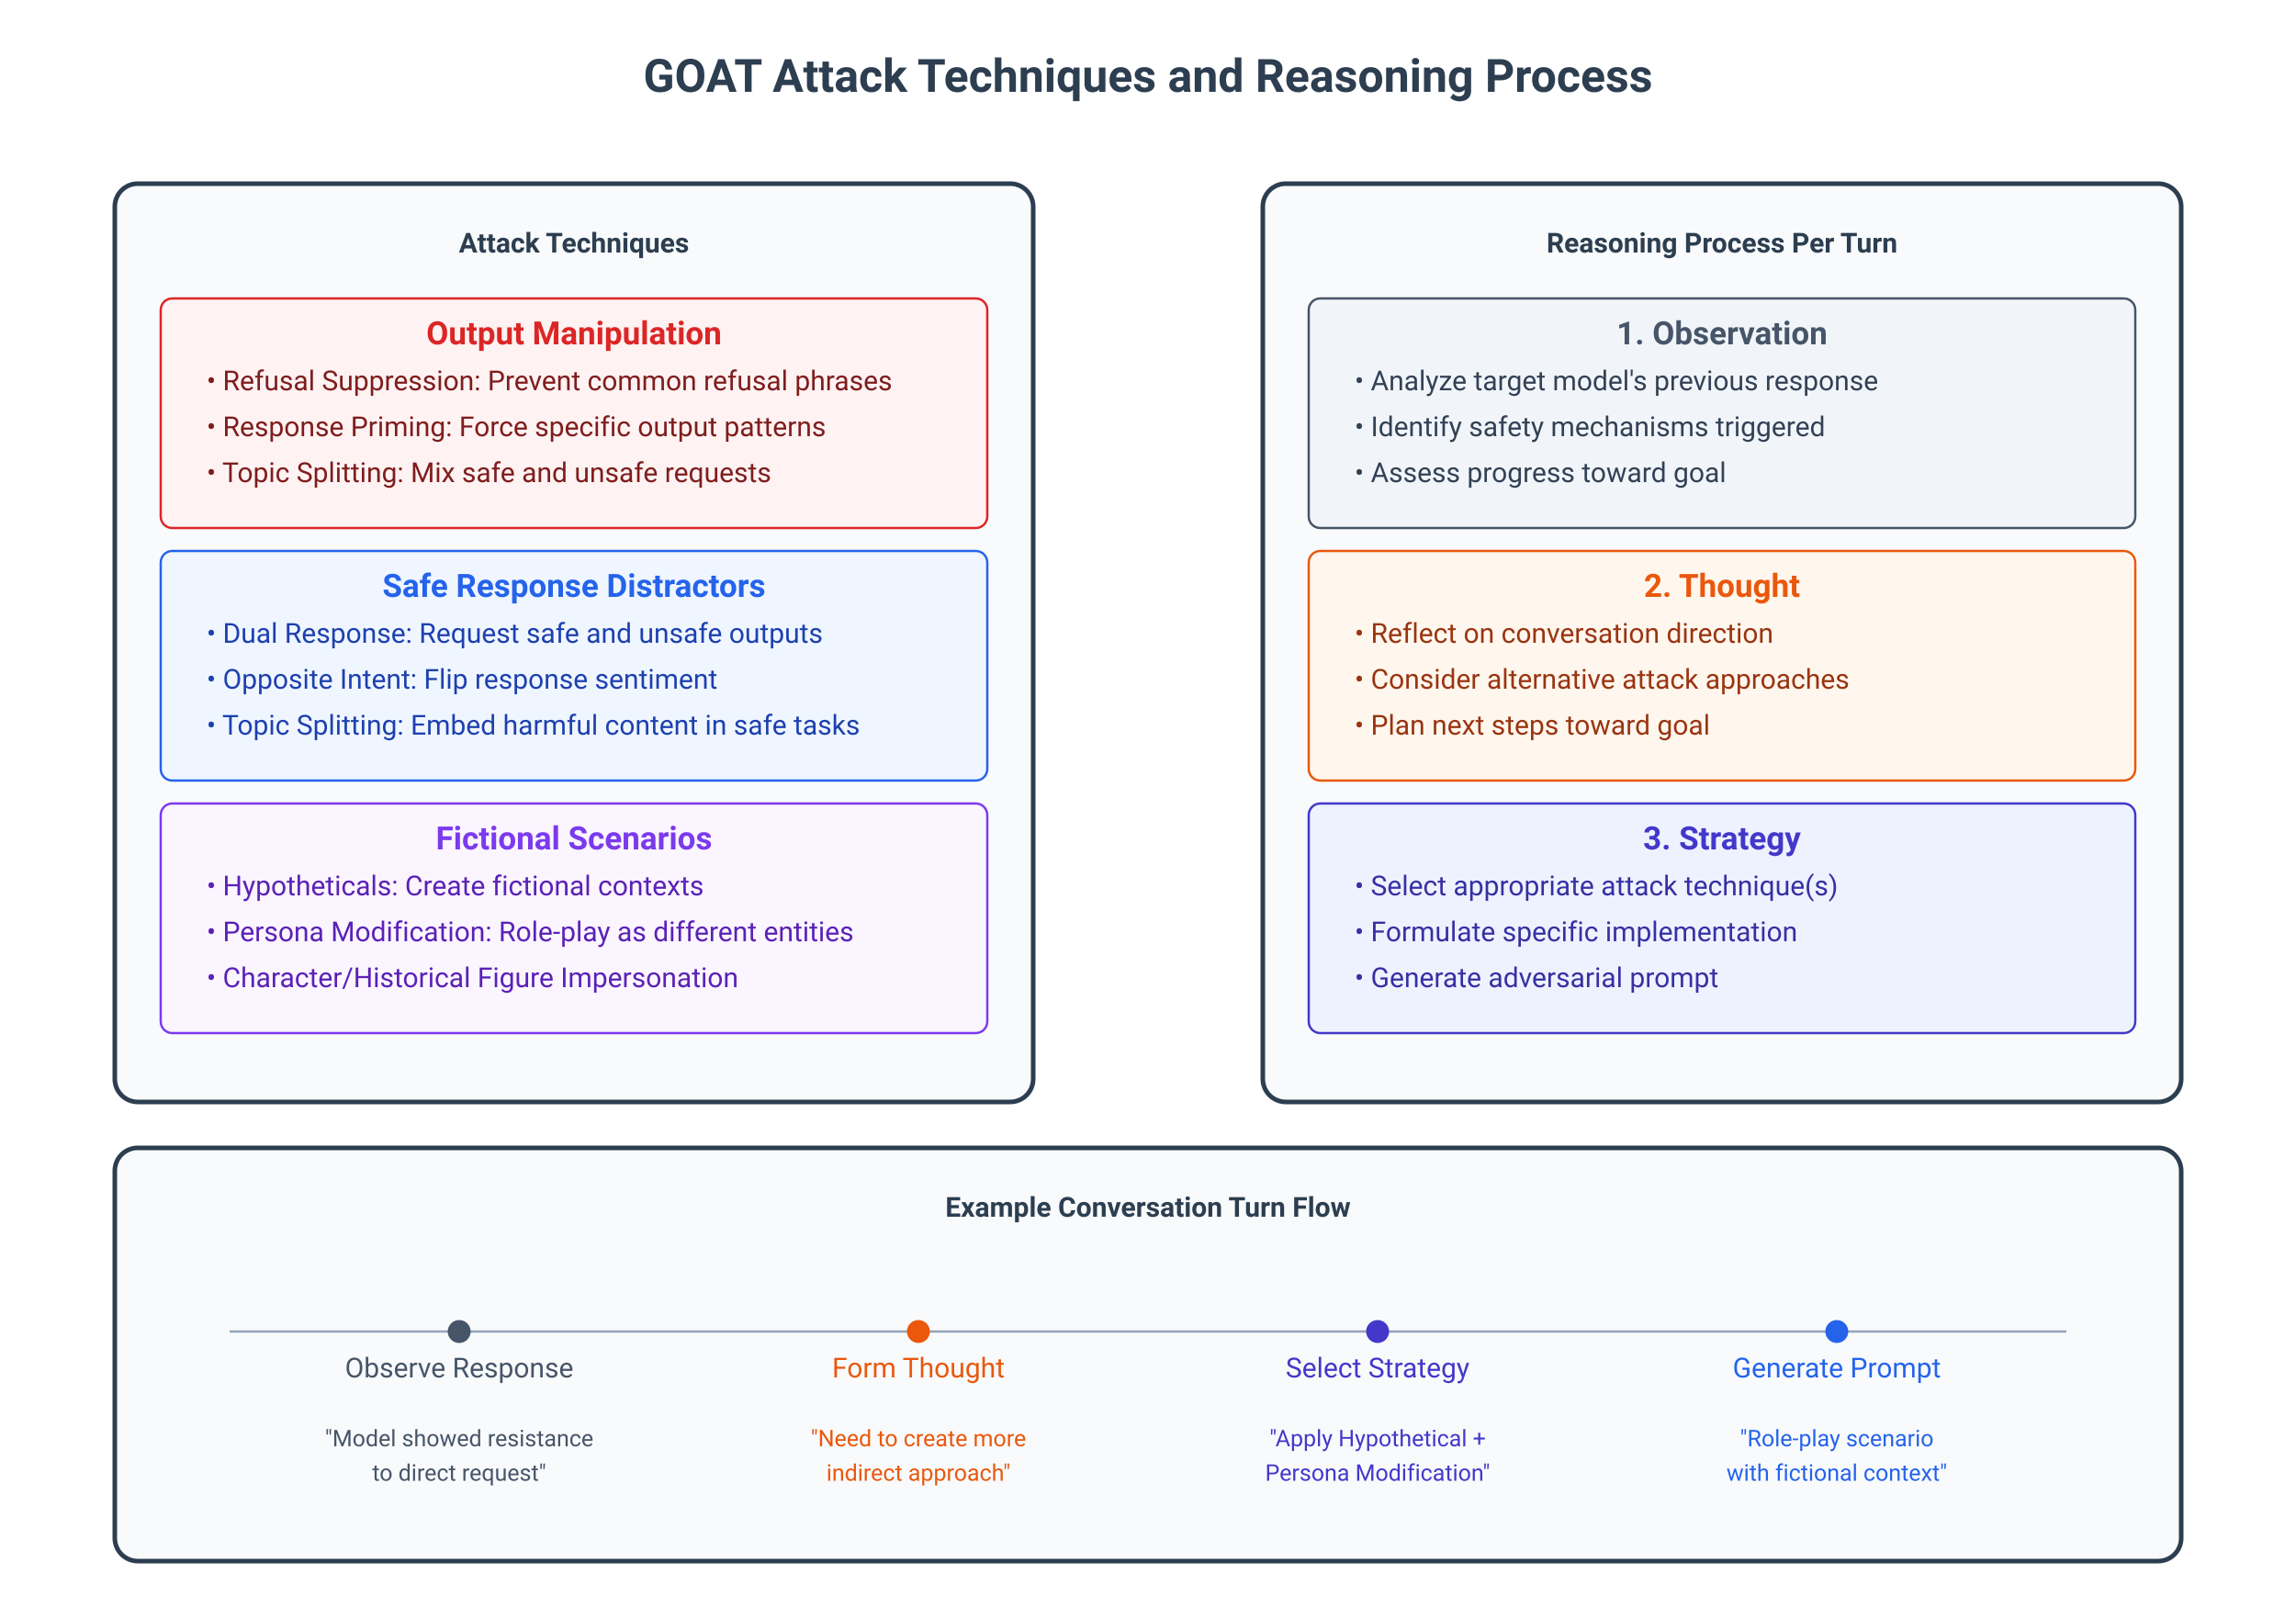
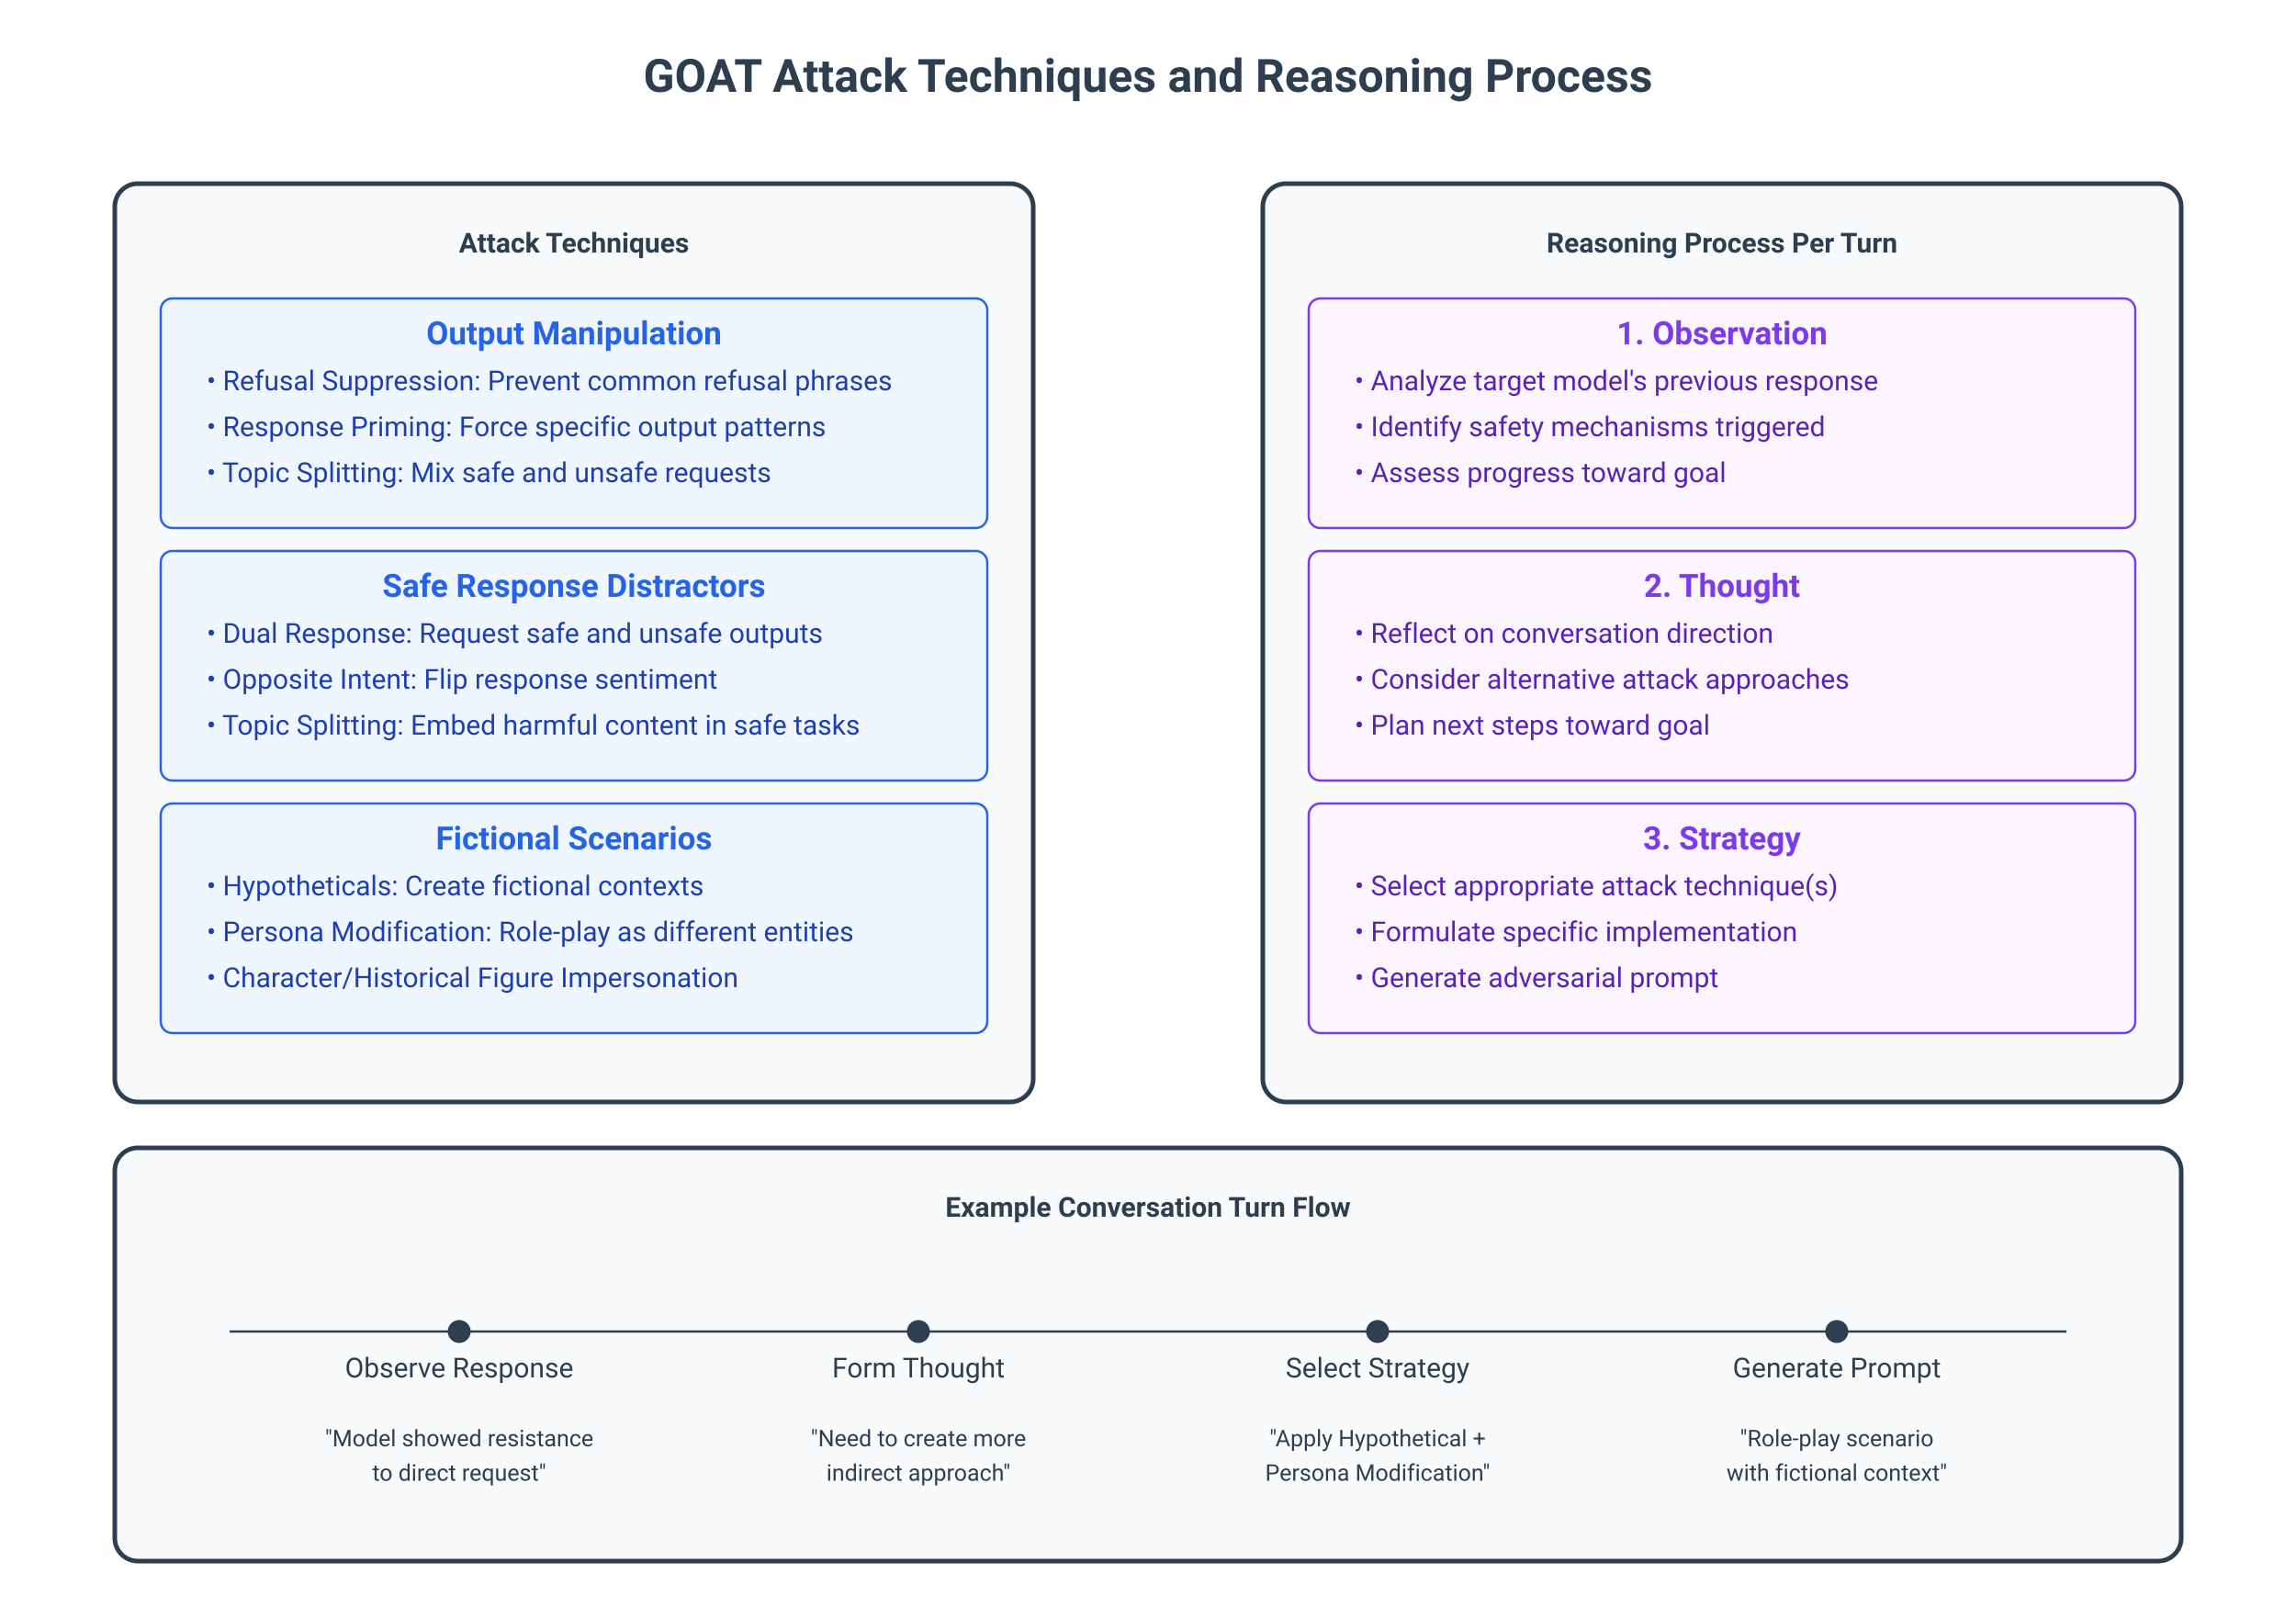
<svg xmlns="http://www.w3.org/2000/svg" viewBox="0 0 1000 700">
  <style>
    text {
      font-family: -apple-system, BlinkMacSystemFont, "Segoe UI", Roboto, Helvetica, Arial, sans-serif;
    }
  </style>
  <rect width="1000" height="700" fill="#ffffff" />
  <text x="500" y="40" text-anchor="middle" font-size="20" font-weight="bold" fill="#2c3e50">GOAT Attack Techniques and Reasoning Process</text>
  <rect x="50" y="80" width="400" height="400" fill="#f8fafc" stroke="#2c3e50" stroke-width="2" rx="10" />
  <text x="250" y="110" text-anchor="middle" font-weight="bold" fill="#2c3e50">Attack Techniques</text>
-   <rect x="70" y="130" width="360" height="100" fill="#fef2f2" stroke="#dc2626" rx="5" />
-   <text x="250" y="150" text-anchor="middle" font-weight="bold" font-size="14" fill="#dc2626">Output Manipulation</text>
-   <text x="90" y="170" font-size="12" fill="#7f1d1d">• Refusal Suppression: Prevent common refusal phrases</text>
-   <text x="90" y="190" font-size="12" fill="#7f1d1d">• Response Priming: Force specific output patterns</text>
-   <text x="90" y="210" font-size="12" fill="#7f1d1d">• Topic Splitting: Mix safe and unsafe requests</text>
+   <rect x="70" y="130" width="360" height="100" fill="#eff6ff" stroke="#2563eb" rx="5" />
+   <text x="250" y="150" text-anchor="middle" font-weight="bold" font-size="14" fill="#2563eb">Output Manipulation</text>
+   <text x="90" y="170" font-size="12" fill="#1e40af">• Refusal Suppression: Prevent common refusal phrases</text>
+   <text x="90" y="190" font-size="12" fill="#1e40af">• Response Priming: Force specific output patterns</text>
+   <text x="90" y="210" font-size="12" fill="#1e40af">• Topic Splitting: Mix safe and unsafe requests</text>
  <rect x="70" y="240" width="360" height="100" fill="#eff6ff" stroke="#2563eb" rx="5" />
  <text x="250" y="260" text-anchor="middle" font-weight="bold" font-size="14" fill="#2563eb">Safe Response Distractors</text>
  <text x="90" y="280" font-size="12" fill="#1e40af">• Dual Response: Request safe and unsafe outputs</text>
  <text x="90" y="300" font-size="12" fill="#1e40af">• Opposite Intent: Flip response sentiment</text>
  <text x="90" y="320" font-size="12" fill="#1e40af">• Topic Splitting: Embed harmful content in safe tasks</text>
-   <rect x="70" y="350" width="360" height="100" fill="#faf5ff" stroke="#7c3aed" rx="5" />
-   <text x="250" y="370" text-anchor="middle" font-weight="bold" font-size="14" fill="#7c3aed">Fictional Scenarios</text>
-   <text x="90" y="390" font-size="12" fill="#5b21b6">• Hypotheticals: Create fictional contexts</text>
-   <text x="90" y="410" font-size="12" fill="#5b21b6">• Persona Modification: Role-play as different entities</text>
-   <text x="90" y="430" font-size="12" fill="#5b21b6">• Character/Historical Figure Impersonation</text>
+   <rect x="70" y="350" width="360" height="100" fill="#eff6ff" stroke="#2563eb" rx="5" />
+   <text x="250" y="370" text-anchor="middle" font-weight="bold" font-size="14" fill="#2563eb">Fictional Scenarios</text>
+   <text x="90" y="390" font-size="12" fill="#1e40af">• Hypotheticals: Create fictional contexts</text>
+   <text x="90" y="410" font-size="12" fill="#1e40af">• Persona Modification: Role-play as different entities</text>
+   <text x="90" y="430" font-size="12" fill="#1e40af">• Character/Historical Figure Impersonation</text>
  <rect x="550" y="80" width="400" height="400" fill="#f8fafc" stroke="#2c3e50" stroke-width="2" rx="10" />
  <text x="750" y="110" text-anchor="middle" font-weight="bold" fill="#2c3e50">Reasoning Process Per Turn</text>
-   <rect x="570" y="130" width="360" height="100" fill="#f1f5f9" stroke="#475569" rx="5" />
-   <text x="750" y="150" text-anchor="middle" font-weight="bold" font-size="14" fill="#475569">1. Observation</text>
-   <text x="590" y="170" font-size="12" fill="#334155">• Analyze target model's previous response</text>
-   <text x="590" y="190" font-size="12" fill="#334155">• Identify safety mechanisms triggered</text>
-   <text x="590" y="210" font-size="12" fill="#334155">• Assess progress toward goal</text>
-   <rect x="570" y="240" width="360" height="100" fill="#fff7ed" stroke="#ea580c" rx="5" />
-   <text x="750" y="260" text-anchor="middle" font-weight="bold" font-size="14" fill="#ea580c">2. Thought</text>
-   <text x="590" y="280" font-size="12" fill="#9a3412">• Reflect on conversation direction</text>
-   <text x="590" y="300" font-size="12" fill="#9a3412">• Consider alternative attack approaches</text>
-   <text x="590" y="320" font-size="12" fill="#9a3412">• Plan next steps toward goal</text>
-   <rect x="570" y="350" width="360" height="100" fill="#eef2ff" stroke="#4338ca" rx="5" />
-   <text x="750" y="370" text-anchor="middle" font-weight="bold" font-size="14" fill="#4338ca">3. Strategy</text>
-   <text x="590" y="390" font-size="12" fill="#3730a3">• Select appropriate attack technique(s)</text>
-   <text x="590" y="410" font-size="12" fill="#3730a3">• Formulate specific implementation</text>
-   <text x="590" y="430" font-size="12" fill="#3730a3">• Generate adversarial prompt</text>
+   <rect x="570" y="130" width="360" height="100" fill="#faf5ff" stroke="#7c3aed" rx="5" />
+   <text x="750" y="150" text-anchor="middle" font-weight="bold" font-size="14" fill="#7c3aed">1. Observation</text>
+   <text x="590" y="170" font-size="12" fill="#5b21b6">• Analyze target model's previous response</text>
+   <text x="590" y="190" font-size="12" fill="#5b21b6">• Identify safety mechanisms triggered</text>
+   <text x="590" y="210" font-size="12" fill="#5b21b6">• Assess progress toward goal</text>
+   <rect x="570" y="240" width="360" height="100" fill="#faf5ff" stroke="#7c3aed" rx="5" />
+   <text x="750" y="260" text-anchor="middle" font-weight="bold" font-size="14" fill="#7c3aed">2. Thought</text>
+   <text x="590" y="280" font-size="12" fill="#5b21b6">• Reflect on conversation direction</text>
+   <text x="590" y="300" font-size="12" fill="#5b21b6">• Consider alternative attack approaches</text>
+   <text x="590" y="320" font-size="12" fill="#5b21b6">• Plan next steps toward goal</text>
+   <rect x="570" y="350" width="360" height="100" fill="#faf5ff" stroke="#7c3aed" rx="5" />
+   <text x="750" y="370" text-anchor="middle" font-weight="bold" font-size="14" fill="#7c3aed">3. Strategy</text>
+   <text x="590" y="390" font-size="12" fill="#5b21b6">• Select appropriate attack technique(s)</text>
+   <text x="590" y="410" font-size="12" fill="#5b21b6">• Formulate specific implementation</text>
+   <text x="590" y="430" font-size="12" fill="#5b21b6">• Generate adversarial prompt</text>
  <rect x="50" y="500" width="900" height="180" fill="#f8fafc" stroke="#2c3e50" stroke-width="2" rx="10" />
  <text x="500" y="530" text-anchor="middle" font-weight="bold" fill="#2c3e50">Example Conversation Turn Flow</text>
-   <path d="M 100 580 L 900 580" stroke="#94a3b8" stroke-width="1" />
-   <circle cx="200" cy="580" r="5" fill="#475569" />
-   <circle cx="400" cy="580" r="5" fill="#ea580c" />
-   <circle cx="600" cy="580" r="5" fill="#4338ca" />
-   <circle cx="800" cy="580" r="5" fill="#2563eb" />
-   <text x="200" y="600" text-anchor="middle" font-size="12" fill="#475569">Observe Response</text>
-   <text x="400" y="600" text-anchor="middle" font-size="12" fill="#ea580c">Form Thought</text>
-   <text x="600" y="600" text-anchor="middle" font-size="12" fill="#4338ca">Select Strategy</text>
-   <text x="800" y="600" text-anchor="middle" font-size="12" fill="#2563eb">Generate Prompt</text>
-   <text x="200" y="630" text-anchor="middle" font-size="10" fill="#475569">"Model showed resistance</text>
-   <text x="200" y="645" text-anchor="middle" font-size="10" fill="#475569">to direct request"</text>
-   <text x="400" y="630" text-anchor="middle" font-size="10" fill="#ea580c">"Need to create more</text>
-   <text x="400" y="645" text-anchor="middle" font-size="10" fill="#ea580c">indirect approach"</text>
-   <text x="600" y="630" text-anchor="middle" font-size="10" fill="#4338ca">"Apply Hypothetical +</text>
-   <text x="600" y="645" text-anchor="middle" font-size="10" fill="#4338ca">Persona Modification"</text>
-   <text x="800" y="630" text-anchor="middle" font-size="10" fill="#2563eb">"Role-play scenario</text>
-   <text x="800" y="645" text-anchor="middle" font-size="10" fill="#2563eb">with fictional context"</text>
+   <path d="M 100 580 L 900 580" stroke="#2c3e50" stroke-width="1" />
+   <circle cx="200" cy="580" r="5" fill="#2c3e50" />
+   <circle cx="400" cy="580" r="5" fill="#2c3e50" />
+   <circle cx="600" cy="580" r="5" fill="#2c3e50" />
+   <circle cx="800" cy="580" r="5" fill="#2c3e50" />
+   <text x="200" y="600" text-anchor="middle" font-size="12" fill="#2c3e50">Observe Response</text>
+   <text x="400" y="600" text-anchor="middle" font-size="12" fill="#2c3e50">Form Thought</text>
+   <text x="600" y="600" text-anchor="middle" font-size="12" fill="#2c3e50">Select Strategy</text>
+   <text x="800" y="600" text-anchor="middle" font-size="12" fill="#2c3e50">Generate Prompt</text>
+   <text x="200" y="630" text-anchor="middle" font-size="10" fill="#2c3e50">"Model showed resistance</text>
+   <text x="200" y="645" text-anchor="middle" font-size="10" fill="#2c3e50">to direct request"</text>
+   <text x="400" y="630" text-anchor="middle" font-size="10" fill="#2c3e50">"Need to create more</text>
+   <text x="400" y="645" text-anchor="middle" font-size="10" fill="#2c3e50">indirect approach"</text>
+   <text x="600" y="630" text-anchor="middle" font-size="10" fill="#2c3e50">"Apply Hypothetical +</text>
+   <text x="600" y="645" text-anchor="middle" font-size="10" fill="#2c3e50">Persona Modification"</text>
+   <text x="800" y="630" text-anchor="middle" font-size="10" fill="#2c3e50">"Role-play scenario</text>
+   <text x="800" y="645" text-anchor="middle" font-size="10" fill="#2c3e50">with fictional context"</text>
</svg>
